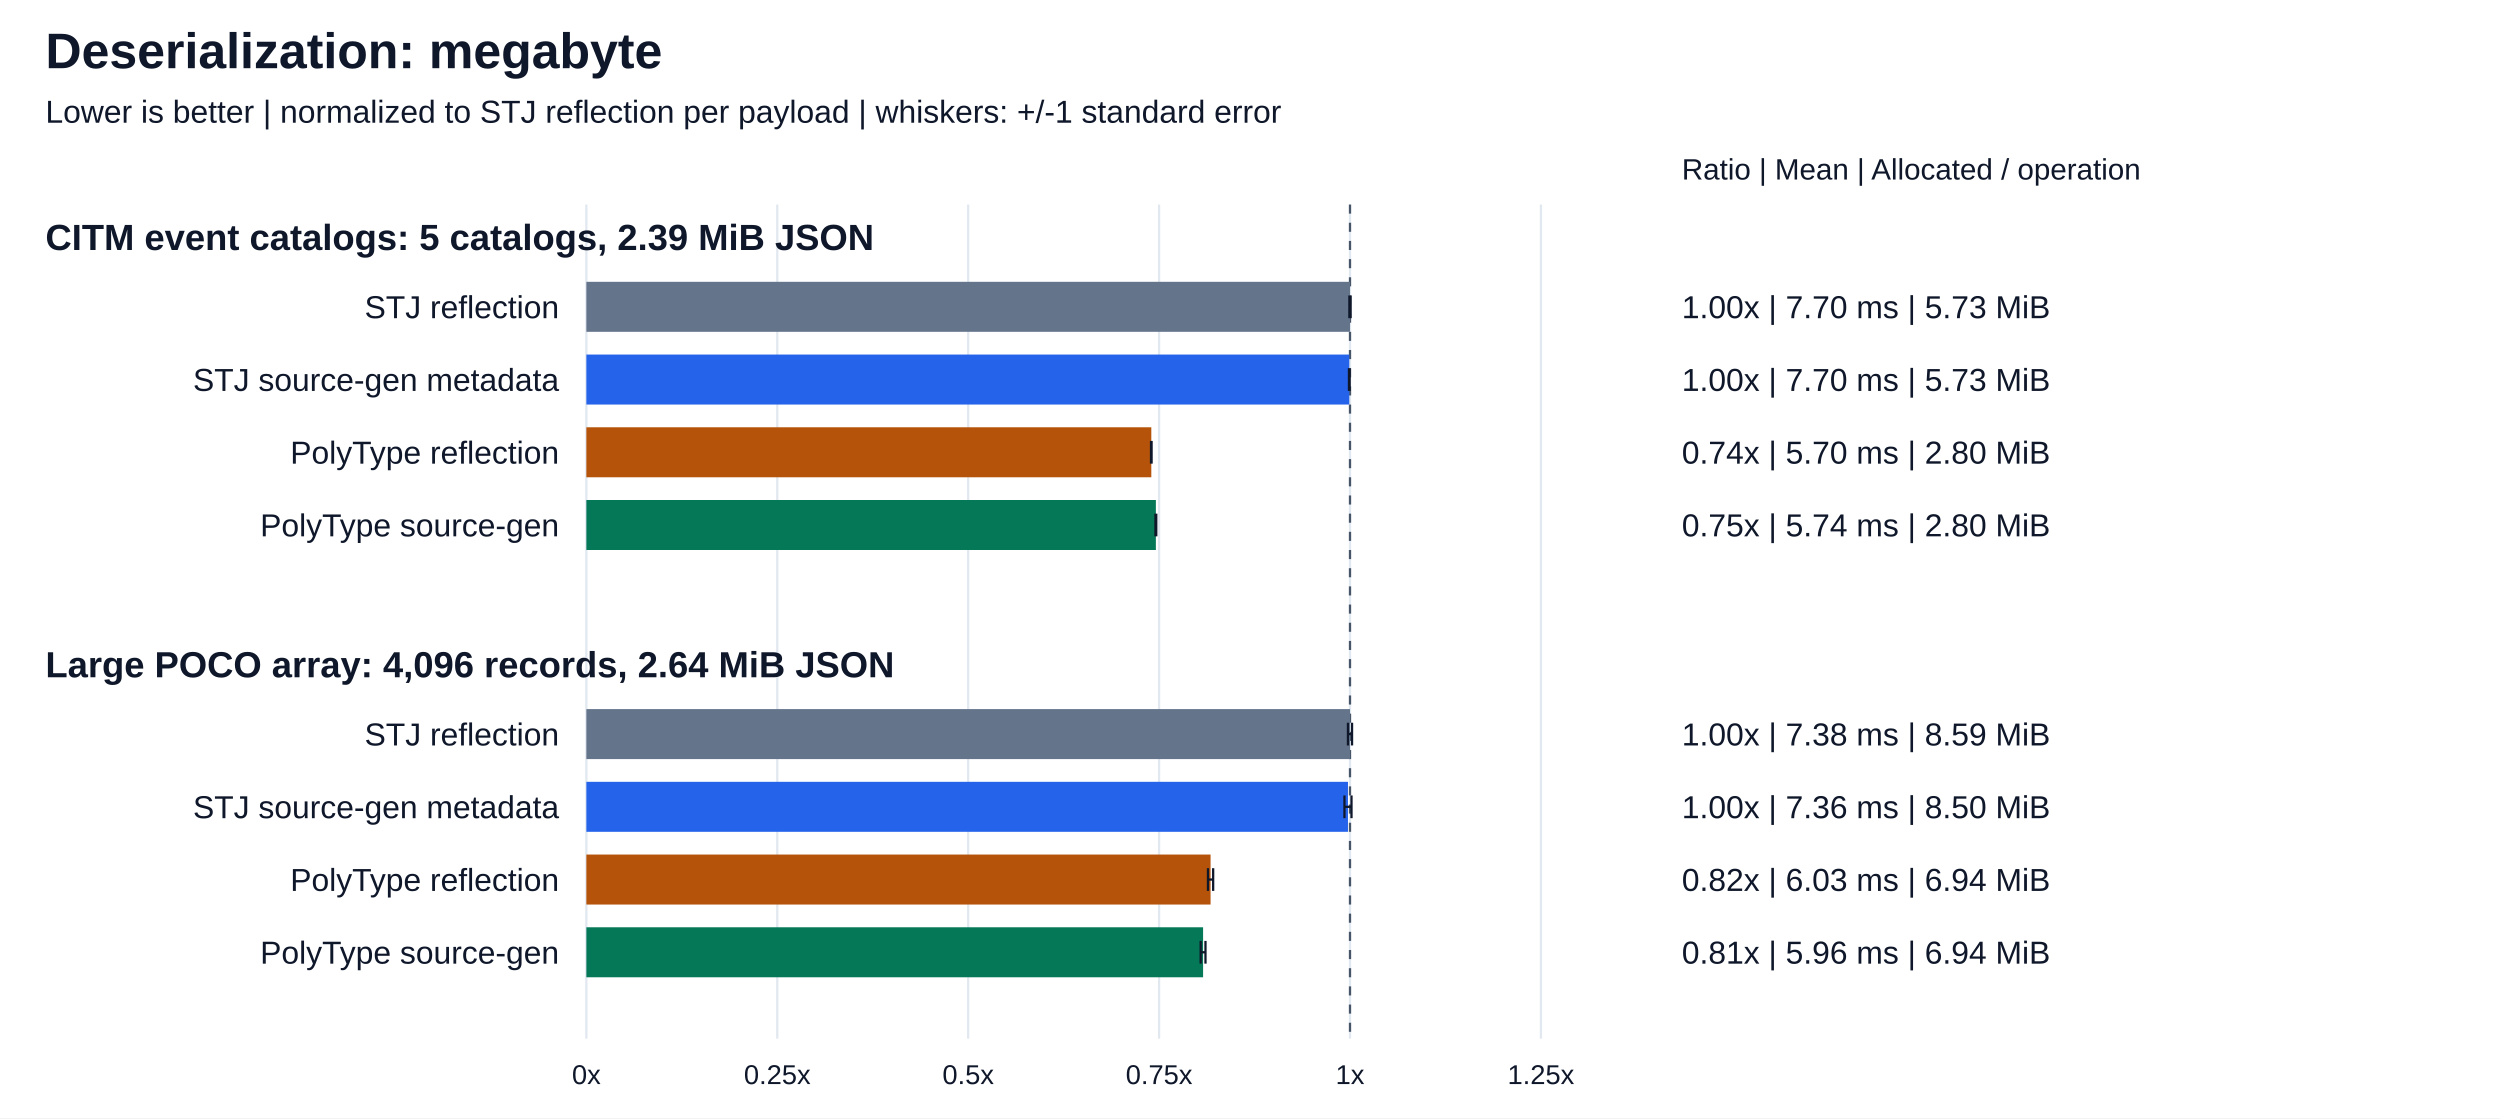
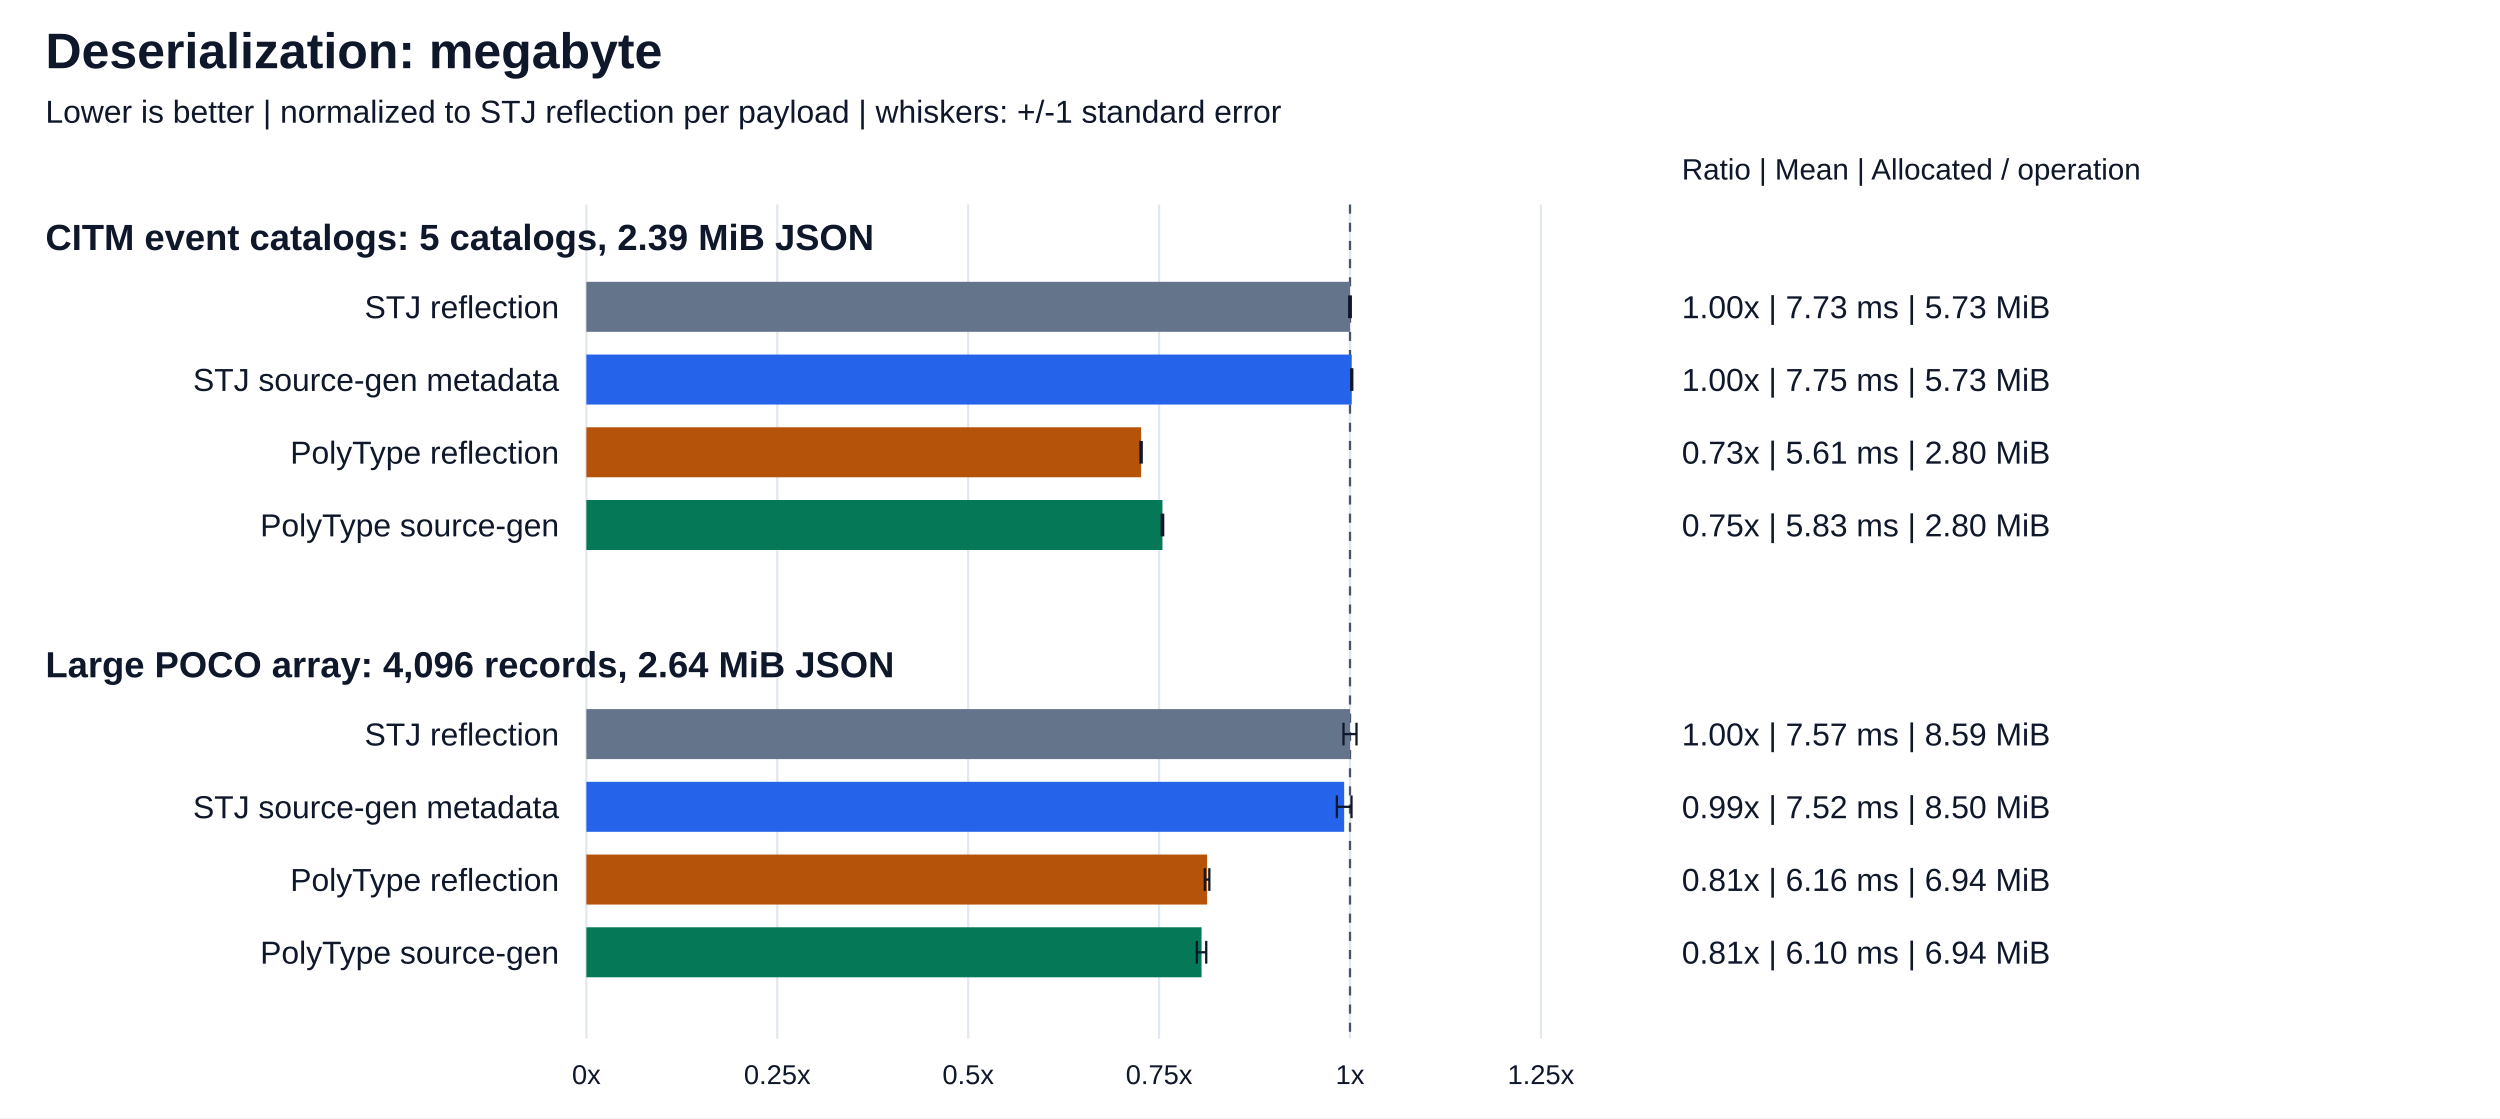
<svg xmlns="http://www.w3.org/2000/svg" width="1100" height="492" viewBox="0 0 1100 492" role="img" aria-labelledby="title desc">
  <rect width="100%" height="100%" fill="#ffffff" />
  <g font-family="Arial, sans-serif" font-size="14" fill="#0f172a">
    <text x="20" y="30" font-size="22" font-weight="bold">Deserialization: megabyte</text>
    <text x="20" y="54">Lower is better | normalized to STJ reflection per payload | whiskers: +/-1 standard error</text>
    <text x="740" y="79" font-size="13">Ratio | Mean | Allocated / operation</text>
    <line x1="258.00" y1="90" x2="258.00" y2="457" stroke="#e2e8f0" />
    <text x="258.00" y="477" text-anchor="middle" font-size="12">0x</text>
    <line x1="342.00" y1="90" x2="342.00" y2="457" stroke="#e2e8f0" />
    <text x="342.00" y="477" text-anchor="middle" font-size="12">0.25x</text>
    <line x1="426.00" y1="90" x2="426.00" y2="457" stroke="#e2e8f0" />
    <text x="426.00" y="477" text-anchor="middle" font-size="12">0.5x</text>
    <line x1="510.00" y1="90" x2="510.00" y2="457" stroke="#e2e8f0" />
    <text x="510.00" y="477" text-anchor="middle" font-size="12">0.75x</text>
    <line x1="594.00" y1="90" x2="594.00" y2="457" stroke="#e2e8f0" />
    <text x="594.00" y="477" text-anchor="middle" font-size="12">1x</text>
    <line x1="678.00" y1="90" x2="678.00" y2="457" stroke="#e2e8f0" />
    <text x="678.00" y="477" text-anchor="middle" font-size="12">1.25x</text>
    <line x1="594.00" y1="90" x2="594.00" y2="457" stroke="#475569" stroke-dasharray="4 4" />
    <text x="20" y="110" font-weight="bold" font-size="16">CITM event catalogs: 5 catalogs, 2.39 MiB JSON</text>
    <text x="246" y="140" text-anchor="end">STJ reflection</text>
    <rect x="258" y="124" width="336.00" height="22" fill="#64748b" />
-     <path d="M 593.73 135 H 594.27 M 593.73 130 V 140 M 594.27 130 V 140" stroke="#0f172a" fill="none" />
-     <text x="740" y="140">1.00x | 7.70 ms | 5.73 MiB</text>
+     <path d="M 593.65 135 H 594.35 M 593.65 130 V 140 M 594.35 130 V 140" stroke="#0f172a" fill="none" />
+     <text x="740" y="140">1.00x | 7.73 ms | 5.73 MiB</text>
    <text x="246" y="172" text-anchor="end">STJ source-gen metadata</text>
-     <rect x="258" y="156" width="335.69" height="22" fill="#2563eb" />
-     <path d="M 593.54 167 H 593.85 M 593.54 162 V 172 M 593.85 162 V 172" stroke="#0f172a" fill="none" />
-     <text x="740" y="172">1.00x | 7.70 ms | 5.73 MiB</text>
+     <rect x="258" y="156" width="336.77" height="22" fill="#2563eb" />
+     <path d="M 594.55 167 H 595.00 M 594.55 162 V 172 M 595.00 162 V 172" stroke="#0f172a" fill="none" />
+     <text x="740" y="172">1.00x | 7.75 ms | 5.73 MiB</text>
    <text x="246" y="204" text-anchor="end">PolyType reflection</text>
-     <rect x="258" y="188" width="248.58" height="22" fill="#b45309" />
-     <path d="M 506.45 199 H 506.70 M 506.45 194 V 204 M 506.70 194 V 204" stroke="#0f172a" fill="none" />
-     <text x="740" y="204">0.74x | 5.70 ms | 2.80 MiB</text>
+     <rect x="258" y="188" width="244.08" height="22" fill="#b45309" />
+     <path d="M 501.82 199 H 502.35 M 501.82 194 V 204 M 502.35 194 V 204" stroke="#0f172a" fill="none" />
+     <text x="740" y="204">0.73x | 5.61 ms | 2.80 MiB</text>
    <text x="246" y="236" text-anchor="end">PolyType source-gen</text>
-     <rect x="258" y="220" width="250.58" height="22" fill="#047857" />
-     <path d="M 508.40 231 H 508.76 M 508.40 226 V 236 M 508.76 226 V 236" stroke="#0f172a" fill="none" />
-     <text x="740" y="236">0.75x | 5.74 ms | 2.80 MiB</text>
+     <rect x="258" y="220" width="253.48" height="22" fill="#047857" />
+     <path d="M 511.16 231 H 511.80 M 511.16 226 V 236 M 511.80 226 V 236" stroke="#0f172a" fill="none" />
+     <text x="740" y="236">0.75x | 5.83 ms | 2.80 MiB</text>
    <text x="20" y="298" font-weight="bold" font-size="16">Large POCO array: 4,096 records, 2.64 MiB JSON</text>
    <text x="246" y="328" text-anchor="end">STJ reflection</text>
    <rect x="258" y="312" width="336.00" height="22" fill="#64748b" />
-     <path d="M 593.10 323 H 594.90 M 593.10 318 V 328 M 594.90 318 V 328" stroke="#0f172a" fill="none" />
-     <text x="740" y="328">1.00x | 7.38 ms | 8.59 MiB</text>
+     <path d="M 591.14 323 H 596.86 M 591.14 318 V 328 M 596.86 318 V 328" stroke="#0f172a" fill="none" />
+     <text x="740" y="328">1.00x | 7.57 ms | 8.59 MiB</text>
    <text x="246" y="360" text-anchor="end">STJ source-gen metadata</text>
-     <rect x="258" y="344" width="335.11" height="22" fill="#2563eb" />
-     <path d="M 591.56 355 H 594.66 M 591.56 350 V 360 M 594.66 350 V 360" stroke="#0f172a" fill="none" />
-     <text x="740" y="360">1.00x | 7.36 ms | 8.50 MiB</text>
+     <rect x="258" y="344" width="333.44" height="22" fill="#2563eb" />
+     <path d="M 588.22 355 H 594.66 M 588.22 350 V 360 M 594.66 350 V 360" stroke="#0f172a" fill="none" />
+     <text x="740" y="360">0.99x | 7.52 ms | 8.50 MiB</text>
    <text x="246" y="392" text-anchor="end">PolyType reflection</text>
-     <rect x="258" y="376" width="274.65" height="22" fill="#b45309" />
-     <path d="M 531.51 387 H 533.79 M 531.51 382 V 392 M 533.79 382 V 392" stroke="#0f172a" fill="none" />
-     <text x="740" y="392">0.82x | 6.03 ms | 6.94 MiB</text>
+     <rect x="258" y="376" width="273.12" height="22" fill="#b45309" />
+     <path d="M 530.12 387 H 532.11 M 530.12 382 V 392 M 532.11 382 V 392" stroke="#0f172a" fill="none" />
+     <text x="740" y="392">0.81x | 6.16 ms | 6.94 MiB</text>
    <text x="246" y="424" text-anchor="end">PolyType source-gen</text>
-     <rect x="258" y="408" width="271.36" height="22" fill="#047857" />
-     <path d="M 528.30 419 H 530.41 M 528.30 414 V 424 M 530.41 414 V 424" stroke="#0f172a" fill="none" />
-     <text x="740" y="424">0.81x | 5.96 ms | 6.94 MiB</text>
+     <rect x="258" y="408" width="270.68" height="22" fill="#047857" />
+     <path d="M 526.61 419 H 530.74 M 526.61 414 V 424 M 530.74 414 V 424" stroke="#0f172a" fill="none" />
+     <text x="740" y="424">0.81x | 6.10 ms | 6.94 MiB</text>
  </g>
</svg>
